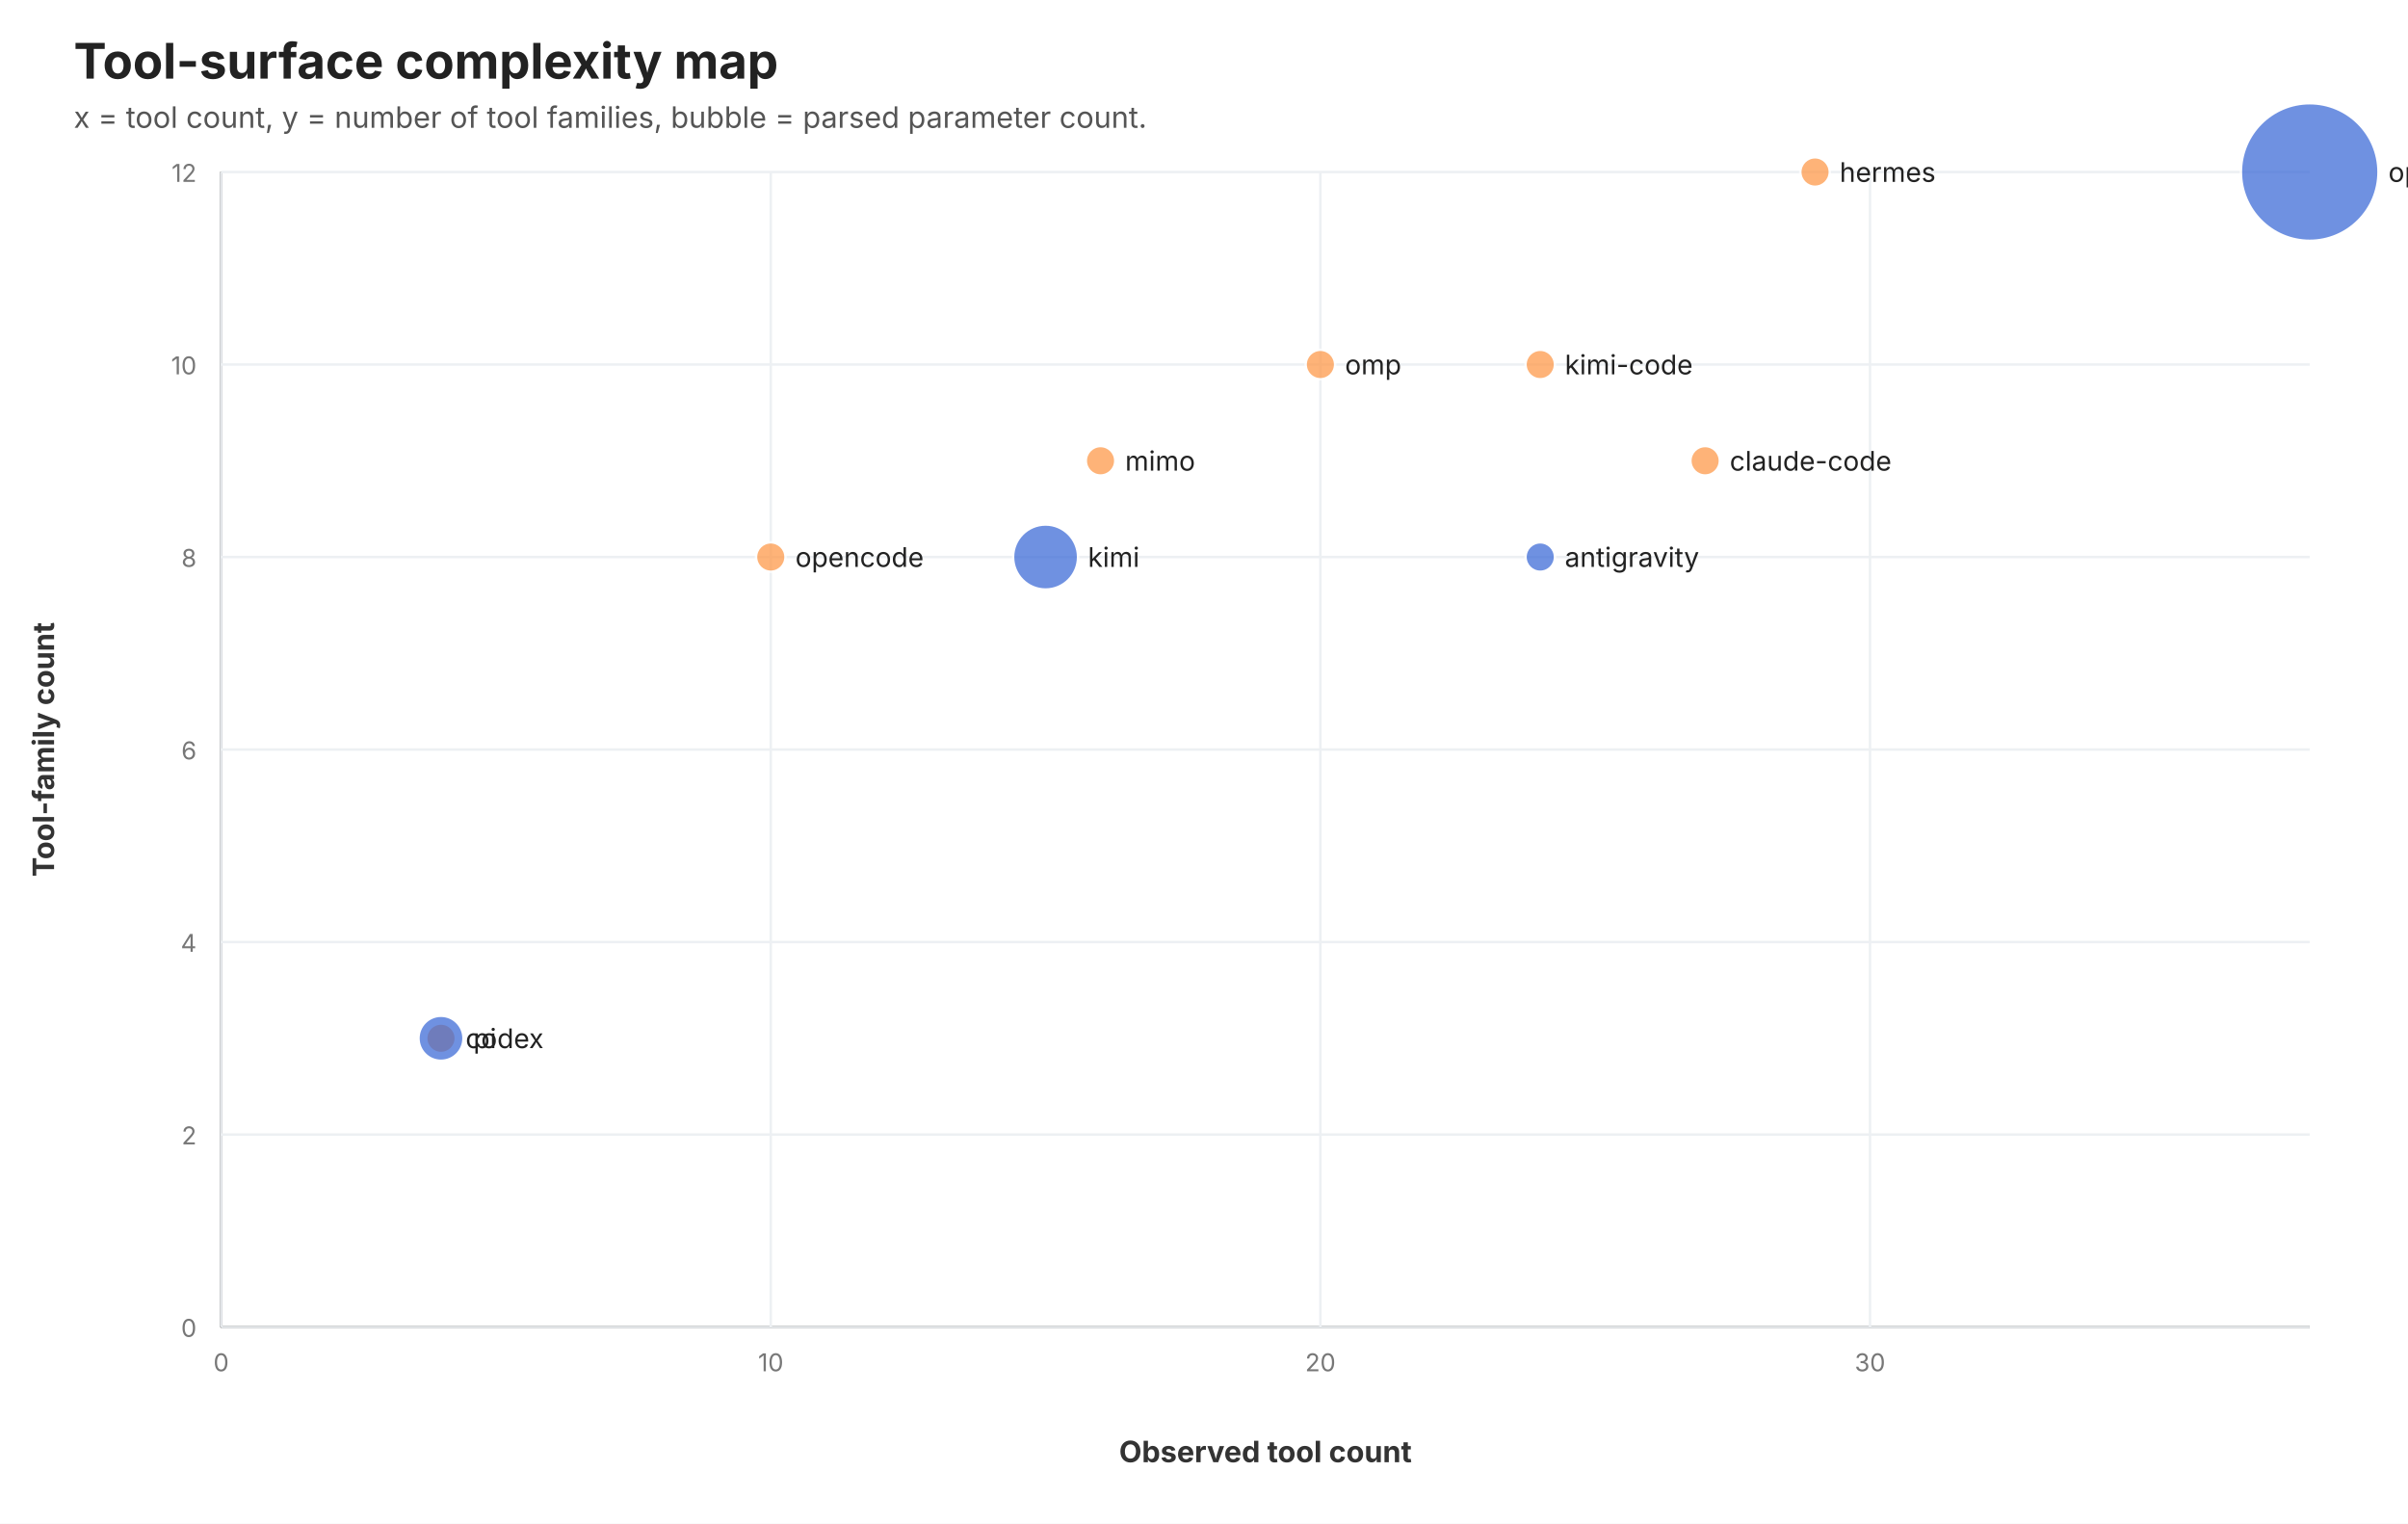
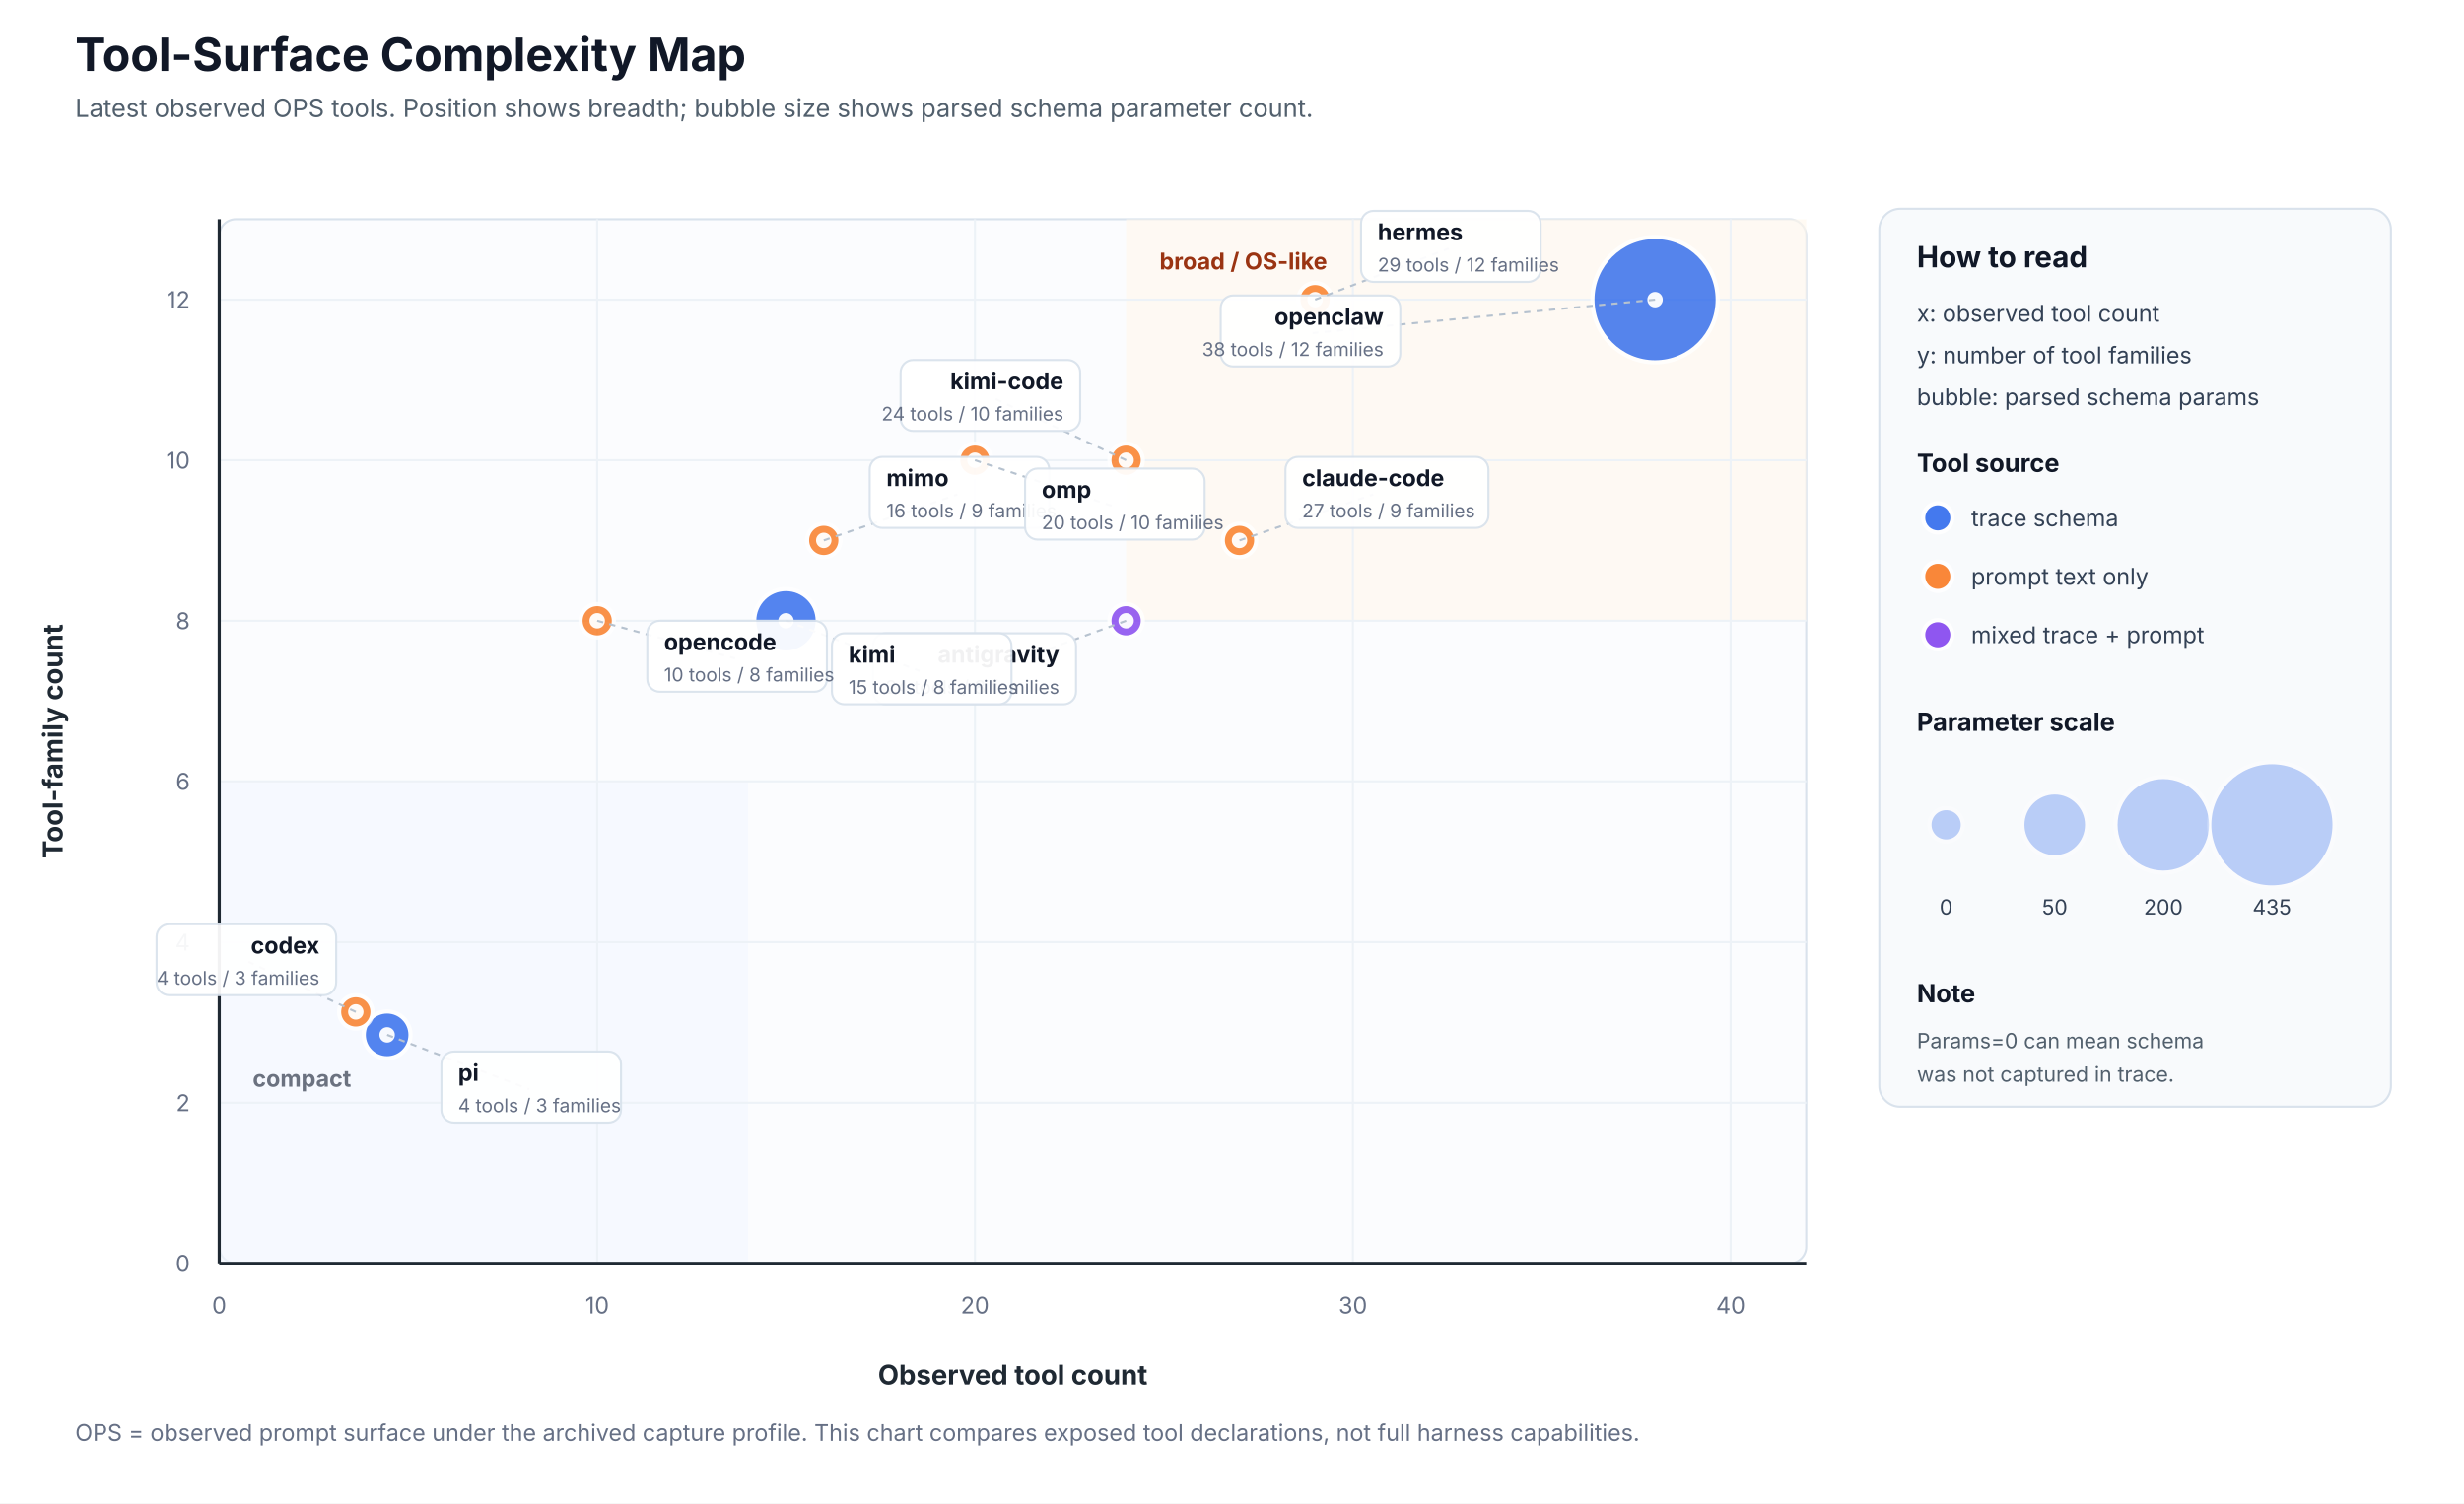
- <svg xmlns="http://www.w3.org/2000/svg" width="980" height="620" viewBox="0 0 980 620">
-   <rect width="100%" height="100%" fill="#fff" />
-   <text x="30" y="32" font-family="Inter,Arial,sans-serif" font-size="20" fill="#222" text-anchor="start" font-weight="700">Tool-surface complexity map</text>
-   <text x="30" y="52" font-family="Inter,Arial,sans-serif" font-size="12" fill="#555" text-anchor="start" font-weight="400">x = tool count, y = number of tool families, bubble = parsed parameter count.</text>
-   <line x1="90" y1="540" x2="940" y2="540" stroke="#333" />
-   <line x1="90" y1="70" x2="90" y2="540" stroke="#333" />
-   <line x1="90.0" y1="70" x2="90.0" y2="540" stroke="#edf0f3" />
-   <text x="90.0" y="558" font-family="Inter,Arial,sans-serif" font-size="10" fill="#777" text-anchor="middle" font-weight="400">0</text>
-   <line x1="313.684" y1="70" x2="313.684" y2="540" stroke="#edf0f3" />
-   <text x="313.684" y="558" font-family="Inter,Arial,sans-serif" font-size="10" fill="#777" text-anchor="middle" font-weight="400">10</text>
-   <line x1="537.368" y1="70" x2="537.368" y2="540" stroke="#edf0f3" />
-   <text x="537.368" y="558" font-family="Inter,Arial,sans-serif" font-size="10" fill="#777" text-anchor="middle" font-weight="400">20</text>
-   <line x1="761.053" y1="70" x2="761.053" y2="540" stroke="#edf0f3" />
-   <text x="761.053" y="558" font-family="Inter,Arial,sans-serif" font-size="10" fill="#777" text-anchor="middle" font-weight="400">30</text>
-   <line x1="90" y1="540.0" x2="940" y2="540.0" stroke="#edf0f3" />
-   <text x="80" y="544.0" font-family="Inter,Arial,sans-serif" font-size="10" fill="#777" text-anchor="end" font-weight="400">0</text>
-   <line x1="90" y1="461.667" x2="940" y2="461.667" stroke="#edf0f3" />
-   <text x="80" y="465.667" font-family="Inter,Arial,sans-serif" font-size="10" fill="#777" text-anchor="end" font-weight="400">2</text>
-   <line x1="90" y1="383.333" x2="940" y2="383.333" stroke="#edf0f3" />
-   <text x="80" y="387.333" font-family="Inter,Arial,sans-serif" font-size="10" fill="#777" text-anchor="end" font-weight="400">4</text>
-   <line x1="90" y1="305.0" x2="940" y2="305.0" stroke="#edf0f3" />
-   <text x="80" y="309.0" font-family="Inter,Arial,sans-serif" font-size="10" fill="#777" text-anchor="end" font-weight="400">6</text>
-   <line x1="90" y1="226.667" x2="940" y2="226.667" stroke="#edf0f3" />
-   <text x="80" y="230.667" font-family="Inter,Arial,sans-serif" font-size="10" fill="#777" text-anchor="end" font-weight="400">8</text>
-   <line x1="90" y1="148.333" x2="940" y2="148.333" stroke="#edf0f3" />
-   <text x="80" y="152.333" font-family="Inter,Arial,sans-serif" font-size="10" fill="#777" text-anchor="end" font-weight="400">10</text>
-   <line x1="90" y1="70.0" x2="940" y2="70.0" stroke="#edf0f3" />
-   <text x="80" y="74.0" font-family="Inter,Arial,sans-serif" font-size="10" fill="#777" text-anchor="end" font-weight="400">12</text>
-   <text x="515.0" y="595" font-family="Inter,Arial,sans-serif" font-size="12" fill="#333" text-anchor="middle" font-weight="700">Observed tool count</text>
-   <text x="22" y="305.0" font-family="Inter,Arial,sans-serif" font-size="12" fill="#333" text-anchor="middle" font-weight="700" transform="rotate(-90 22 305.0)">Tool-family count</text>
-   <circle cx="693.947" cy="187.5" r="6.0" fill="#fd9644" stroke="#fff" opacity="0.72" />
-   <text x="703.947" y="191.5" font-family="Inter,Arial,sans-serif" font-size="11" fill="#222" text-anchor="start" font-weight="400">claude-code</text>
-   <circle cx="179.474" cy="422.5" r="6.0" fill="#fd9644" stroke="#fff" opacity="0.72" />
-   <text x="189.474" y="426.5" font-family="Inter,Arial,sans-serif" font-size="11" fill="#222" text-anchor="start" font-weight="400">codex</text>
-   <circle cx="626.842" cy="226.667" r="6.0" fill="#3867d6" stroke="#fff" opacity="0.72" />
-   <text x="636.842" y="230.667" font-family="Inter,Arial,sans-serif" font-size="11" fill="#222" text-anchor="start" font-weight="400">antigravity</text>
-   <circle cx="626.842" cy="148.333" r="6.0" fill="#fd9644" stroke="#fff" opacity="0.72" />
-   <text x="636.842" y="152.333" font-family="Inter,Arial,sans-serif" font-size="11" fill="#222" text-anchor="start" font-weight="400">kimi-code</text>
-   <circle cx="447.895" cy="187.5" r="6.0" fill="#fd9644" stroke="#fff" opacity="0.72" />
-   <text x="457.895" y="191.5" font-family="Inter,Arial,sans-serif" font-size="11" fill="#222" text-anchor="start" font-weight="400">mimo</text>
-   <circle cx="940.0" cy="70.0" r="28.0" fill="#3867d6" stroke="#fff" opacity="0.72" />
-   <text x="972.0" y="74.0" font-family="Inter,Arial,sans-serif" font-size="11" fill="#222" text-anchor="start" font-weight="400">openclaw</text>
-   <circle cx="738.684" cy="70.0" r="6.0" fill="#fd9644" stroke="#fff" opacity="0.72" />
-   <text x="748.684" y="74.0" font-family="Inter,Arial,sans-serif" font-size="11" fill="#222" text-anchor="start" font-weight="400">hermes</text>
-   <circle cx="425.526" cy="226.667" r="13.231" fill="#3867d6" stroke="#fff" opacity="0.72" />
-   <text x="442.758" y="230.667" font-family="Inter,Arial,sans-serif" font-size="11" fill="#222" text-anchor="start" font-weight="400">kimi</text>
-   <circle cx="313.684" cy="226.667" r="6.0" fill="#fd9644" stroke="#fff" opacity="0.72" />
-   <text x="323.684" y="230.667" font-family="Inter,Arial,sans-serif" font-size="11" fill="#222" text-anchor="start" font-weight="400">opencode</text>
-   <circle cx="179.474" cy="422.5" r="9.164" fill="#3867d6" stroke="#fff" opacity="0.72" />
-   <text x="192.638" y="426.5" font-family="Inter,Arial,sans-serif" font-size="11" fill="#222" text-anchor="start" font-weight="400">pi</text>
-   <circle cx="537.368" cy="148.333" r="6.0" fill="#fd9644" stroke="#fff" opacity="0.72" />
-   <text x="547.368" y="152.333" font-family="Inter,Arial,sans-serif" font-size="11" fill="#222" text-anchor="start" font-weight="400">omp</text>
+ <svg xmlns="http://www.w3.org/2000/svg" width="1180" height="720" viewBox="0 0 1180 720">
+   <rect x="0.0" y="0.0" width="1180.0" height="720.0" fill="#ffffff" stroke="none" rx="0" opacity="1" />
+   <text x="36.0" y="34.0" font-family="Inter,Arial,sans-serif" font-size="22" fill="#111827" text-anchor="start" font-weight="700">Tool-Surface Complexity Map</text>
+   <text x="36.0" y="56.0" font-family="Inter,Arial,sans-serif" font-size="12" fill="#52606d" text-anchor="start" font-weight="400">Latest observed OPS tools. Position shows breadth; bubble size shows parsed schema parameter count.</text>
+   <rect x="105.0" y="105.0" width="760.0" height="500.0" fill="#fbfcfe" stroke="#d9e2ec" rx="8" opacity="1" />
+   <rect x="105.0" y="374.2" width="253.3" height="230.8" fill="#f3f7ff" stroke="none" rx="0" opacity="0.65" />
+   <text x="121.0" y="520.4" font-family="Inter,Arial,sans-serif" font-size="11" fill="#6b7280" text-anchor="start" font-weight="700">compact</text>
+   <rect x="539.3" y="105.0" width="325.7" height="192.3" fill="#fff7ed" stroke="none" rx="0" opacity="0.65" />
+   <text x="555.3" y="129.0" font-family="Inter,Arial,sans-serif" font-size="11" fill="#9a3412" text-anchor="start" font-weight="700">broad / OS-like</text>
+   <line x1="105.0" y1="105.0" x2="105.0" y2="605.0" stroke="#edf2f7" stroke-width="1" />
+   <text x="105.0" y="629.0" font-family="Inter,Arial,sans-serif" font-size="11" fill="#667085" text-anchor="middle" font-weight="400">0</text>
+   <line x1="286.0" y1="105.0" x2="286.0" y2="605.0" stroke="#edf2f7" stroke-width="1" />
+   <text x="286.0" y="629.0" font-family="Inter,Arial,sans-serif" font-size="11" fill="#667085" text-anchor="middle" font-weight="400">10</text>
+   <line x1="466.9" y1="105.0" x2="466.9" y2="605.0" stroke="#edf2f7" stroke-width="1" />
+   <text x="466.9" y="629.0" font-family="Inter,Arial,sans-serif" font-size="11" fill="#667085" text-anchor="middle" font-weight="400">20</text>
+   <line x1="647.9" y1="105.0" x2="647.9" y2="605.0" stroke="#edf2f7" stroke-width="1" />
+   <text x="647.9" y="629.0" font-family="Inter,Arial,sans-serif" font-size="11" fill="#667085" text-anchor="middle" font-weight="400">30</text>
+   <line x1="828.8" y1="105.0" x2="828.8" y2="605.0" stroke="#edf2f7" stroke-width="1" />
+   <text x="828.8" y="629.0" font-family="Inter,Arial,sans-serif" font-size="11" fill="#667085" text-anchor="middle" font-weight="400">40</text>
+   <line x1="105.0" y1="605.0" x2="865.0" y2="605.0" stroke="#edf2f7" stroke-width="1" />
+   <text x="91.0" y="609.0" font-family="Inter,Arial,sans-serif" font-size="11" fill="#667085" text-anchor="end" font-weight="400">0</text>
+   <line x1="105.0" y1="528.1" x2="865.0" y2="528.1" stroke="#edf2f7" stroke-width="1" />
+   <text x="91.0" y="532.1" font-family="Inter,Arial,sans-serif" font-size="11" fill="#667085" text-anchor="end" font-weight="400">2</text>
+   <line x1="105.0" y1="451.2" x2="865.0" y2="451.2" stroke="#edf2f7" stroke-width="1" />
+   <text x="91.0" y="455.2" font-family="Inter,Arial,sans-serif" font-size="11" fill="#667085" text-anchor="end" font-weight="400">4</text>
+   <line x1="105.0" y1="374.2" x2="865.0" y2="374.2" stroke="#edf2f7" stroke-width="1" />
+   <text x="91.0" y="378.2" font-family="Inter,Arial,sans-serif" font-size="11" fill="#667085" text-anchor="end" font-weight="400">6</text>
+   <line x1="105.0" y1="297.3" x2="865.0" y2="297.3" stroke="#edf2f7" stroke-width="1" />
+   <text x="91.0" y="301.3" font-family="Inter,Arial,sans-serif" font-size="11" fill="#667085" text-anchor="end" font-weight="400">8</text>
+   <line x1="105.0" y1="220.4" x2="865.0" y2="220.4" stroke="#edf2f7" stroke-width="1" />
+   <text x="91.0" y="224.4" font-family="Inter,Arial,sans-serif" font-size="11" fill="#667085" text-anchor="end" font-weight="400">10</text>
+   <line x1="105.0" y1="143.5" x2="865.0" y2="143.5" stroke="#edf2f7" stroke-width="1" />
+   <text x="91.0" y="147.5" font-family="Inter,Arial,sans-serif" font-size="11" fill="#667085" text-anchor="end" font-weight="400">12</text>
+   <line x1="105.0" y1="605.0" x2="865.0" y2="605.0" stroke="#1f2933" stroke-width="1.5" />
+   <line x1="105.0" y1="105.0" x2="105.0" y2="605.0" stroke="#1f2933" stroke-width="1.5" />
+   <text x="485.0" y="663.0" font-family="Inter,Arial,sans-serif" font-size="13" fill="#1f2933" text-anchor="middle" font-weight="700">Observed tool count</text>
+   <text x="30.0" y="355.0" font-family="Inter,Arial,sans-serif" font-size="13" fill="#1f2933" text-anchor="middle" font-weight="700" transform="rotate(-90 30.0 355.0)">Tool-family count</text>
+   <circle cx="792.6" cy="143.5" r="30.0" fill="#2563eb" stroke="#ffffff" stroke-width="2" opacity="0.78" />
+   <circle cx="792.6" cy="143.5" r="3.2" fill="#ffffff" stroke="#ffffff" stroke-width="1" opacity="0.95" />
+   <circle cx="376.4" cy="297.3" r="15.2" fill="#2563eb" stroke="#ffffff" stroke-width="2" opacity="0.78" />
+   <circle cx="376.4" cy="297.3" r="3.2" fill="#ffffff" stroke="#ffffff" stroke-width="1" opacity="0.95" />
+   <circle cx="185.4" cy="495.6" r="11.2" fill="#2563eb" stroke="#ffffff" stroke-width="2" opacity="0.78" />
+   <circle cx="185.4" cy="495.6" r="3.2" fill="#ffffff" stroke="#ffffff" stroke-width="1" opacity="0.95" />
+   <circle cx="593.6" cy="258.8" r="8.0" fill="#f97316" stroke="#ffffff" stroke-width="2" opacity="0.78" />
+   <circle cx="593.6" cy="258.8" r="3.2" fill="#ffffff" stroke="#ffffff" stroke-width="1" opacity="0.95" />
+   <circle cx="170.4" cy="484.6" r="8.0" fill="#f97316" stroke="#ffffff" stroke-width="2" opacity="0.78" />
+   <circle cx="170.4" cy="484.6" r="3.2" fill="#ffffff" stroke="#ffffff" stroke-width="1" opacity="0.95" />
+   <circle cx="539.3" cy="297.3" r="8.0" fill="#7c3aed" stroke="#ffffff" stroke-width="2" opacity="0.78" />
+   <circle cx="539.3" cy="297.3" r="3.2" fill="#ffffff" stroke="#ffffff" stroke-width="1" opacity="0.95" />
+   <circle cx="539.3" cy="220.4" r="8.0" fill="#f97316" stroke="#ffffff" stroke-width="2" opacity="0.78" />
+   <circle cx="539.3" cy="220.4" r="3.2" fill="#ffffff" stroke="#ffffff" stroke-width="1" opacity="0.95" />
+   <circle cx="394.5" cy="258.8" r="8.0" fill="#f97316" stroke="#ffffff" stroke-width="2" opacity="0.78" />
+   <circle cx="394.5" cy="258.8" r="3.2" fill="#ffffff" stroke="#ffffff" stroke-width="1" opacity="0.95" />
+   <circle cx="629.8" cy="143.5" r="8.0" fill="#f97316" stroke="#ffffff" stroke-width="2" opacity="0.78" />
+   <circle cx="629.8" cy="143.5" r="3.2" fill="#ffffff" stroke="#ffffff" stroke-width="1" opacity="0.95" />
+   <circle cx="286.0" cy="297.3" r="8.0" fill="#f97316" stroke="#ffffff" stroke-width="2" opacity="0.78" />
+   <circle cx="286.0" cy="297.3" r="3.2" fill="#ffffff" stroke="#ffffff" stroke-width="1" opacity="0.95" />
+   <circle cx="466.9" cy="220.4" r="8.0" fill="#f97316" stroke="#ffffff" stroke-width="2" opacity="0.78" />
+   <circle cx="466.9" cy="220.4" r="3.2" fill="#ffffff" stroke="#ffffff" stroke-width="1" opacity="0.95" />
+   <line x1="593.6" y1="258.8" x2="657.6" y2="236.8" stroke="#b6c2cf" stroke-width="1" stroke-dasharray="3 3" />
+   <rect x="615.6" y="218.8" width="97.2" height="34.0" fill="#ffffff" stroke="#d9e2ec" rx="6" opacity="0.94" />
+   <text x="623.6" y="232.8" font-family="Inter,Arial,sans-serif" font-size="11" fill="#111827" text-anchor="start" font-weight="700">claude-code</text>
+   <text x="623.6" y="247.8" font-family="Inter,Arial,sans-serif" font-size="9" fill="#667085" text-anchor="start" font-weight="400">27 tools / 9 families</text>
+   <line x1="170.4" y1="484.6" x2="119.0" y2="460.6" stroke="#b6c2cf" stroke-width="1" stroke-dasharray="3 3" />
+   <rect x="75.0" y="442.6" width="86.0" height="34.0" fill="#ffffff" stroke="#d9e2ec" rx="6" opacity="0.94" />
+   <text x="153.0" y="456.6" font-family="Inter,Arial,sans-serif" font-size="11" fill="#111827" text-anchor="end" font-weight="700">codex</text>
+   <text x="153.0" y="471.6" font-family="Inter,Arial,sans-serif" font-size="9" fill="#667085" text-anchor="end" font-weight="400">4 tools / 3 families</text>
+   <line x1="539.3" y1="297.3" x2="473.3" y2="321.3" stroke="#b6c2cf" stroke-width="1" stroke-dasharray="3 3" />
+   <rect x="418.1" y="303.3" width="97.2" height="34.0" fill="#ffffff" stroke="#d9e2ec" rx="6" opacity="0.94" />
+   <text x="507.3" y="317.3" font-family="Inter,Arial,sans-serif" font-size="11" fill="#111827" text-anchor="end" font-weight="700">antigravity</text>
+   <text x="507.3" y="332.3" font-family="Inter,Arial,sans-serif" font-size="9" fill="#667085" text-anchor="end" font-weight="400">24 tools / 8 families</text>
+   <line x1="539.3" y1="220.4" x2="475.3" y2="190.4" stroke="#b6c2cf" stroke-width="1" stroke-dasharray="3 3" />
+   <rect x="431.3" y="172.4" width="86.0" height="34.0" fill="#ffffff" stroke="#d9e2ec" rx="6" opacity="0.94" />
+   <text x="509.3" y="186.4" font-family="Inter,Arial,sans-serif" font-size="11" fill="#111827" text-anchor="end" font-weight="700">kimi-code</text>
+   <text x="509.3" y="201.4" font-family="Inter,Arial,sans-serif" font-size="9" fill="#667085" text-anchor="end" font-weight="400">24 tools / 10 families</text>
+   <line x1="394.5" y1="258.8" x2="458.5" y2="236.8" stroke="#b6c2cf" stroke-width="1" stroke-dasharray="3 3" />
+   <rect x="416.5" y="218.8" width="86.0" height="34.0" fill="#ffffff" stroke="#d9e2ec" rx="6" opacity="0.94" />
+   <text x="424.5" y="232.8" font-family="Inter,Arial,sans-serif" font-size="11" fill="#111827" text-anchor="start" font-weight="700">mimo</text>
+   <text x="424.5" y="247.8" font-family="Inter,Arial,sans-serif" font-size="9" fill="#667085" text-anchor="start" font-weight="400">16 tools / 9 families</text>
+   <line x1="792.6" y1="143.5" x2="628.6" y2="159.5" stroke="#b6c2cf" stroke-width="1" stroke-dasharray="3 3" />
+   <rect x="584.6" y="141.5" width="86.0" height="34.0" fill="#ffffff" stroke="#d9e2ec" rx="6" opacity="0.94" />
+   <text x="662.6" y="155.5" font-family="Inter,Arial,sans-serif" font-size="11" fill="#111827" text-anchor="end" font-weight="700">openclaw</text>
+   <text x="662.6" y="170.5" font-family="Inter,Arial,sans-serif" font-size="9" fill="#667085" text-anchor="end" font-weight="400">38 tools / 12 families</text>
+   <line x1="629.8" y1="143.5" x2="693.8" y2="119.0" stroke="#b6c2cf" stroke-width="1" stroke-dasharray="3 3" />
+   <rect x="651.8" y="101.0" width="86.0" height="34.0" fill="#ffffff" stroke="#d9e2ec" rx="6" opacity="0.94" />
+   <text x="659.8" y="115.0" font-family="Inter,Arial,sans-serif" font-size="11" fill="#111827" text-anchor="start" font-weight="700">hermes</text>
+   <text x="659.8" y="130.0" font-family="Inter,Arial,sans-serif" font-size="9" fill="#667085" text-anchor="start" font-weight="400">29 tools / 12 families</text>
+   <line x1="376.4" y1="297.3" x2="440.4" y2="321.3" stroke="#b6c2cf" stroke-width="1" stroke-dasharray="3 3" />
+   <rect x="398.4" y="303.3" width="86.0" height="34.0" fill="#ffffff" stroke="#d9e2ec" rx="6" opacity="0.94" />
+   <text x="406.4" y="317.3" font-family="Inter,Arial,sans-serif" font-size="11" fill="#111827" text-anchor="start" font-weight="700">kimi</text>
+   <text x="406.4" y="332.3" font-family="Inter,Arial,sans-serif" font-size="9" fill="#667085" text-anchor="start" font-weight="400">15 tools / 8 families</text>
+   <line x1="286.0" y1="297.3" x2="352.0" y2="315.3" stroke="#b6c2cf" stroke-width="1" stroke-dasharray="3 3" />
+   <rect x="310.0" y="297.3" width="86.0" height="34.0" fill="#ffffff" stroke="#d9e2ec" rx="6" opacity="0.94" />
+   <text x="318.0" y="311.3" font-family="Inter,Arial,sans-serif" font-size="11" fill="#111827" text-anchor="start" font-weight="700">opencode</text>
+   <text x="318.0" y="326.3" font-family="Inter,Arial,sans-serif" font-size="9" fill="#667085" text-anchor="start" font-weight="400">10 tools / 8 families</text>
+   <line x1="185.4" y1="495.6" x2="253.4" y2="521.6" stroke="#b6c2cf" stroke-width="1" stroke-dasharray="3 3" />
+   <rect x="211.4" y="503.6" width="86.0" height="34.0" fill="#ffffff" stroke="#d9e2ec" rx="6" opacity="0.94" />
+   <text x="219.4" y="517.6" font-family="Inter,Arial,sans-serif" font-size="11" fill="#111827" text-anchor="start" font-weight="700">pi</text>
+   <text x="219.4" y="532.6" font-family="Inter,Arial,sans-serif" font-size="9" fill="#667085" text-anchor="start" font-weight="400">4 tools / 3 families</text>
+   <line x1="466.9" y1="220.4" x2="532.9" y2="242.4" stroke="#b6c2cf" stroke-width="1" stroke-dasharray="3 3" />
+   <rect x="490.9" y="224.4" width="86.0" height="34.0" fill="#ffffff" stroke="#d9e2ec" rx="6" opacity="0.94" />
+   <text x="498.9" y="238.4" font-family="Inter,Arial,sans-serif" font-size="11" fill="#111827" text-anchor="start" font-weight="700">omp</text>
+   <text x="498.9" y="253.4" font-family="Inter,Arial,sans-serif" font-size="9" fill="#667085" text-anchor="start" font-weight="400">20 tools / 10 families</text>
+   <rect x="900.0" y="100.0" width="245.0" height="430.0" fill="#f8fafc" stroke="#d9e2ec" rx="10" opacity="1" />
+   <text x="918.0" y="128.0" font-family="Inter,Arial,sans-serif" font-size="14" fill="#111827" text-anchor="start" font-weight="700">How to read</text>
+   <text x="918.0" y="154.0" font-family="Inter,Arial,sans-serif" font-size="11" fill="#334155" text-anchor="start" font-weight="400">x: observed tool count</text>
+   <text x="918.0" y="174.0" font-family="Inter,Arial,sans-serif" font-size="11" fill="#334155" text-anchor="start" font-weight="400">y: number of tool families</text>
+   <text x="918.0" y="194.0" font-family="Inter,Arial,sans-serif" font-size="11" fill="#334155" text-anchor="start" font-weight="400">bubble: parsed schema params</text>
+   <text x="918.0" y="226.0" font-family="Inter,Arial,sans-serif" font-size="12" fill="#111827" text-anchor="start" font-weight="700">Tool source</text>
+   <circle cx="928.0" cy="248.0" r="7.0" fill="#2563eb" stroke="#ffffff" stroke-width="2" opacity="0.85" />
+   <text x="944.0" y="252.0" font-family="Inter,Arial,sans-serif" font-size="11" fill="#334155" text-anchor="start" font-weight="400">trace schema</text>
+   <circle cx="928.0" cy="276.0" r="7.0" fill="#f97316" stroke="#ffffff" stroke-width="2" opacity="0.85" />
+   <text x="944.0" y="280.0" font-family="Inter,Arial,sans-serif" font-size="11" fill="#334155" text-anchor="start" font-weight="400">prompt text only</text>
+   <circle cx="928.0" cy="304.0" r="7.0" fill="#7c3aed" stroke="#ffffff" stroke-width="2" opacity="0.85" />
+   <text x="944.0" y="308.0" font-family="Inter,Arial,sans-serif" font-size="11" fill="#334155" text-anchor="start" font-weight="400">mixed trace + prompt</text>
+   <text x="918.0" y="350.0" font-family="Inter,Arial,sans-serif" font-size="12" fill="#111827" text-anchor="start" font-weight="700">Parameter scale</text>
+   <circle cx="932.0" cy="395.0" r="8.0" fill="#2563eb" stroke="#ffffff" stroke-width="2" opacity="0.3" />
+   <text x="932.0" y="438.0" font-family="Inter,Arial,sans-serif" font-size="10" fill="#334155" text-anchor="middle" font-weight="400">0</text>
+   <circle cx="984.0" cy="395.0" r="15.5" fill="#2563eb" stroke="#ffffff" stroke-width="2" opacity="0.3" />
+   <text x="984.0" y="438.0" font-family="Inter,Arial,sans-serif" font-size="10" fill="#334155" text-anchor="middle" font-weight="400">50</text>
+   <circle cx="1036.0" cy="395.0" r="22.9" fill="#2563eb" stroke="#ffffff" stroke-width="2" opacity="0.3" />
+   <text x="1036.0" y="438.0" font-family="Inter,Arial,sans-serif" font-size="10" fill="#334155" text-anchor="middle" font-weight="400">200</text>
+   <circle cx="1088.0" cy="395.0" r="30.0" fill="#2563eb" stroke="#ffffff" stroke-width="2" opacity="0.3" />
+   <text x="1088.0" y="438.0" font-family="Inter,Arial,sans-serif" font-size="10" fill="#334155" text-anchor="middle" font-weight="400">435</text>
+   <text x="918.0" y="480.0" font-family="Inter,Arial,sans-serif" font-size="12" fill="#111827" text-anchor="start" font-weight="700">Note</text>
+   <text x="918.0" y="502.0" font-family="Inter,Arial,sans-serif" font-size="10" fill="#52606d" text-anchor="start" font-weight="400">Params=0 can mean schema</text>
+   <text x="918.0" y="518.0" font-family="Inter,Arial,sans-serif" font-size="10" fill="#52606d" text-anchor="start" font-weight="400">was not captured in trace.</text>
+   <text x="36.0" y="690.0" font-family="Inter,Arial,sans-serif" font-size="11" fill="#667085" text-anchor="start" font-weight="400">OPS = observed prompt surface under the archived capture profile. This chart compares exposed tool declarations, not full harness capabilities.</text>
</svg>
